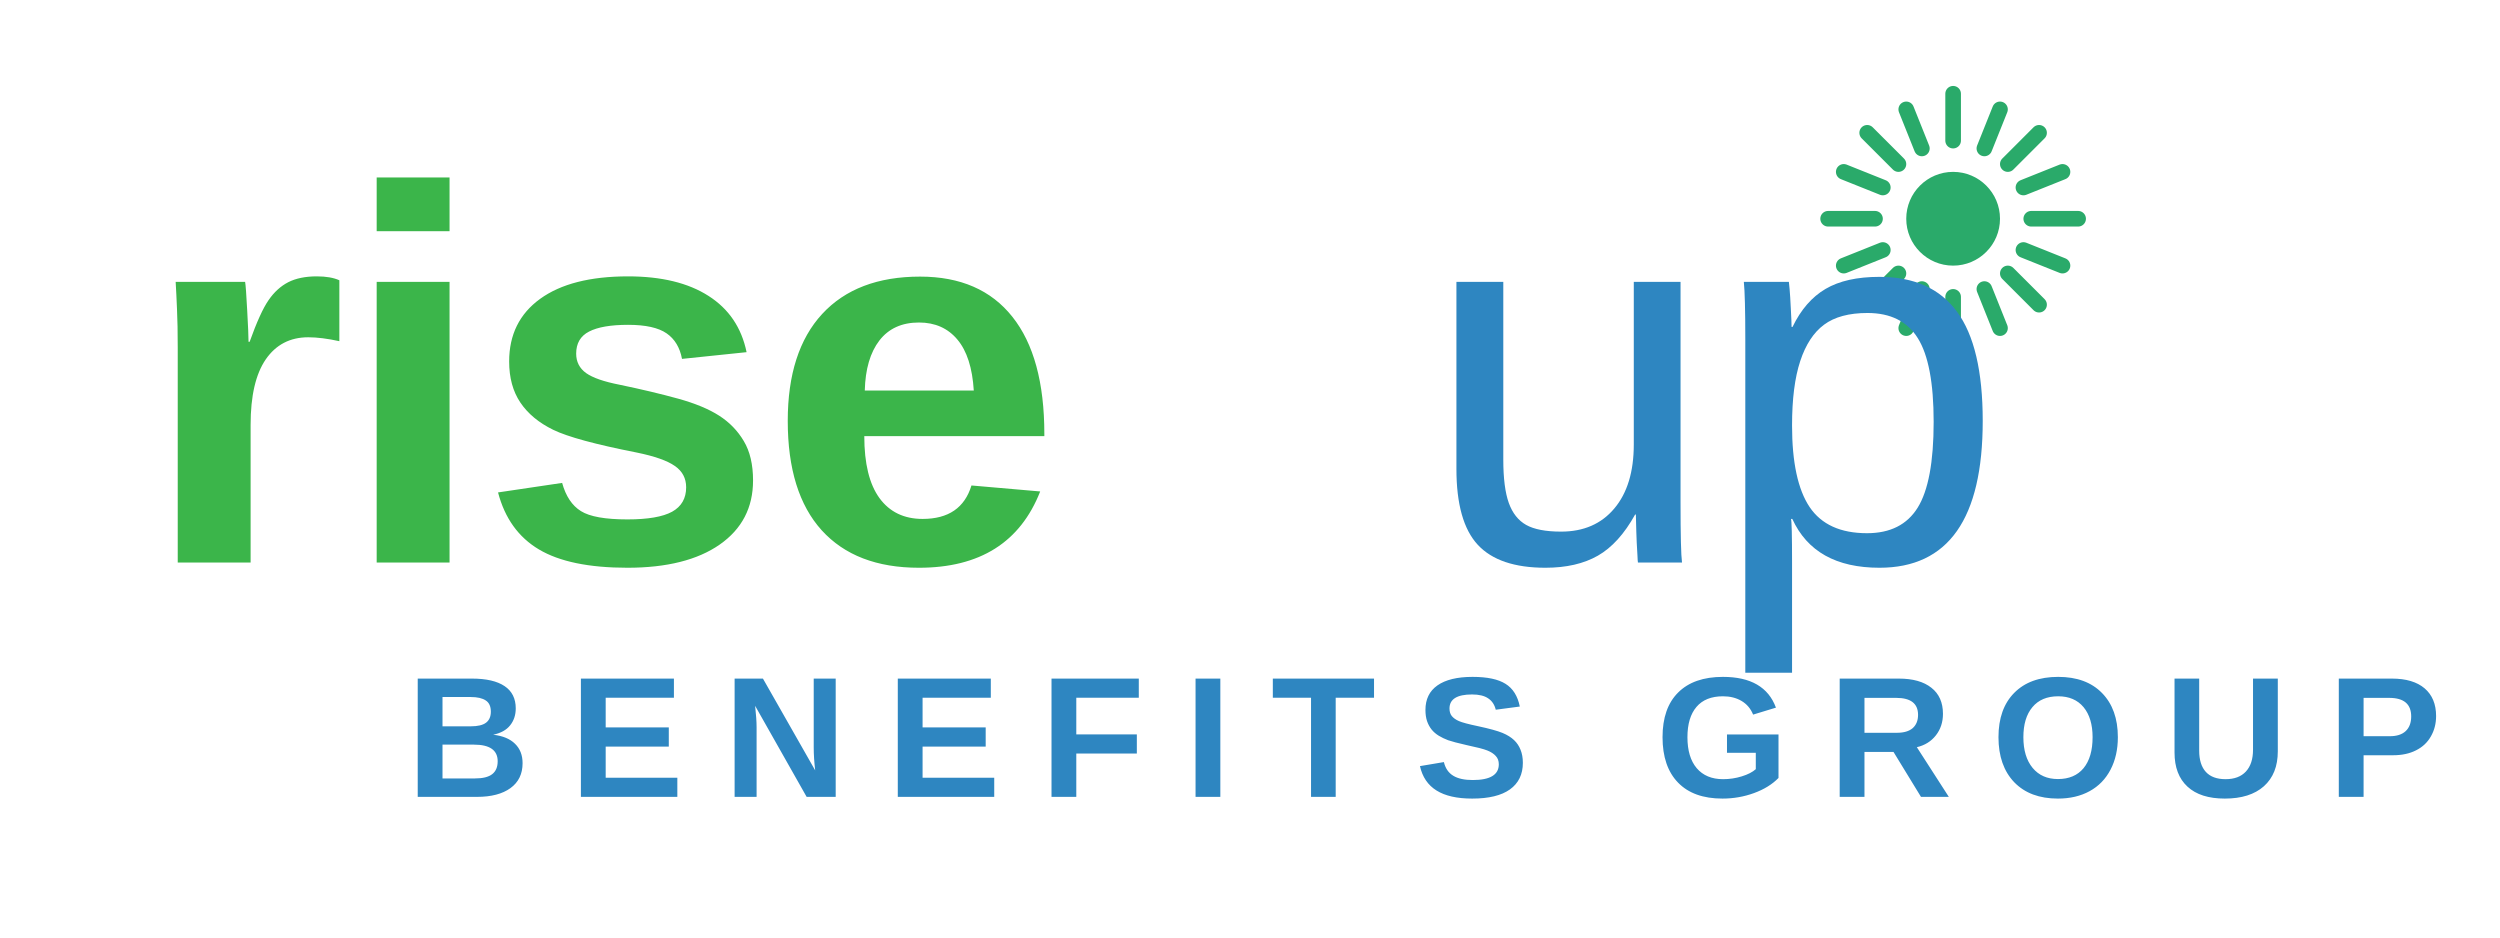
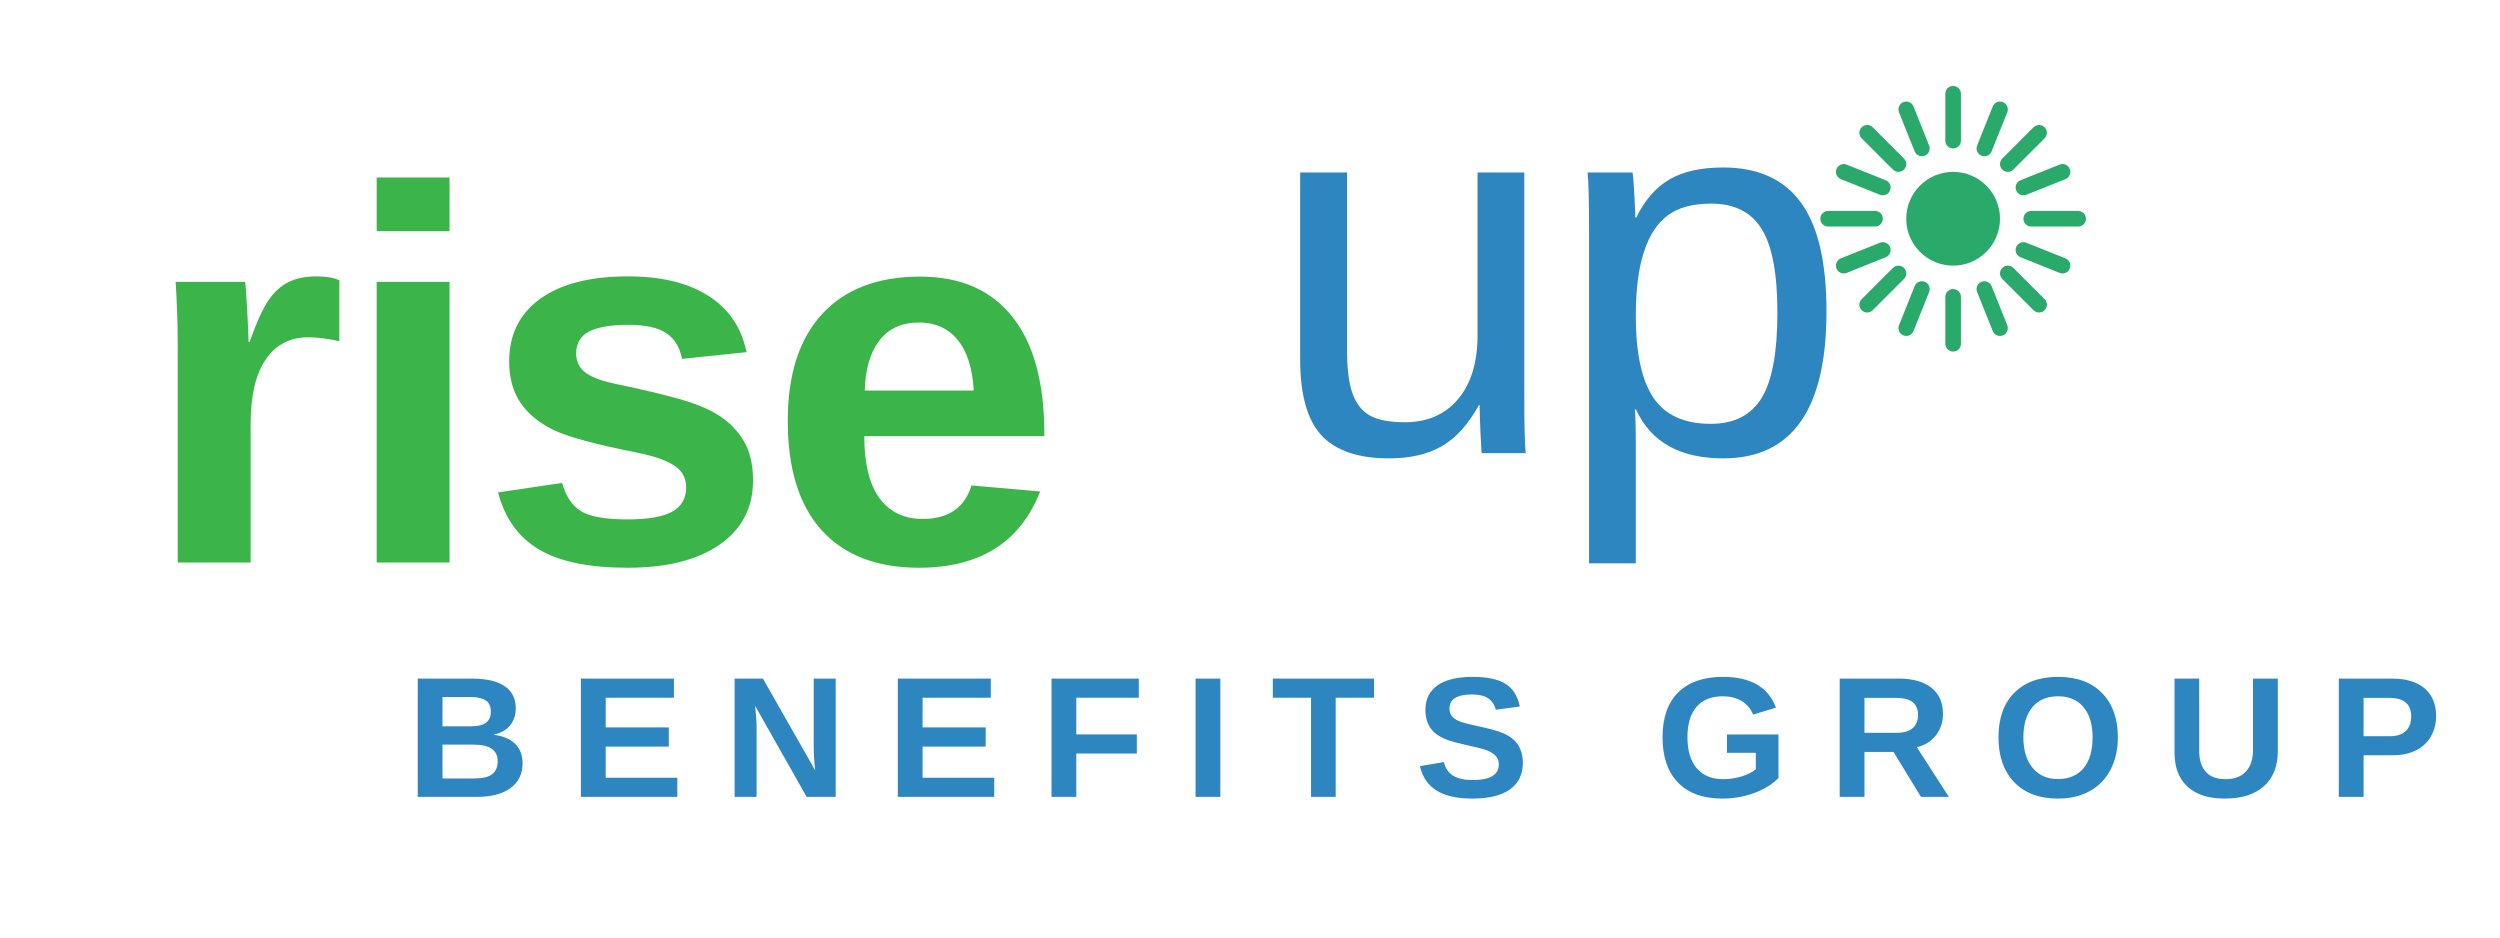
<svg xmlns="http://www.w3.org/2000/svg" viewBox="0 0 320 120" width="320" height="120">
  <g transform="translate(250, 28)">
    <circle cx="0" cy="0" r="6" fill="#2AAA6A" />
    <g stroke="#2AAA6A" stroke-width="2" stroke-linecap="round">
      <line x1="0" y1="-10" x2="0" y2="-16" />
      <line x1="7" y1="-7" x2="11" y2="-11" />
      <line x1="10" y1="0" x2="16" y2="0" />
      <line x1="7" y1="7" x2="11" y2="11" />
      <line x1="-7" y1="-7" x2="-11" y2="-11" />
      <line x1="-10" y1="0" x2="-16" y2="0" />
      <line x1="0" y1="10" x2="0" y2="16" />
      <line x1="-7" y1="7" x2="-11" y2="11" />
      <line x1="4" y1="-9" x2="6" y2="-14" />
      <line x1="9" y1="-4" x2="14" y2="-6" />
      <line x1="9" y1="4" x2="14" y2="6" />
      <line x1="4" y1="9" x2="6" y2="14" />
      <line x1="-4" y1="-9" x2="-6" y2="-14" />
      <line x1="-9" y1="-4" x2="-14" y2="-6" />
      <line x1="-9" y1="4" x2="-14" y2="6" />
      <line x1="-4" y1="9" x2="-6" y2="14" />
    </g>
  </g>
  <text x="18" y="72" font-family="'Nunito', 'Segoe UI', Arial, sans-serif" font-size="68" font-weight="800" fill="#3BB54A" letter-spacing="-1">rise</text>
-   <text x="182" y="72" font-family="'Nunito', 'Segoe UI', Arial, sans-serif" font-size="68" font-weight="400" fill="#2E86C1" letter-spacing="-1">up</text>
+   <text x="162" y="58" font-family="'Nunito', 'Segoe UI', Arial, sans-serif" font-size="68" font-weight="400" fill="#2E86C1" letter-spacing="-1">up</text>
  <text x="52" y="102" font-family="'Nunito', 'Segoe UI', Arial, sans-serif" font-size="22" font-weight="700" fill="#2E86C1" letter-spacing="5">BENEFITS GROUP</text>
</svg>
